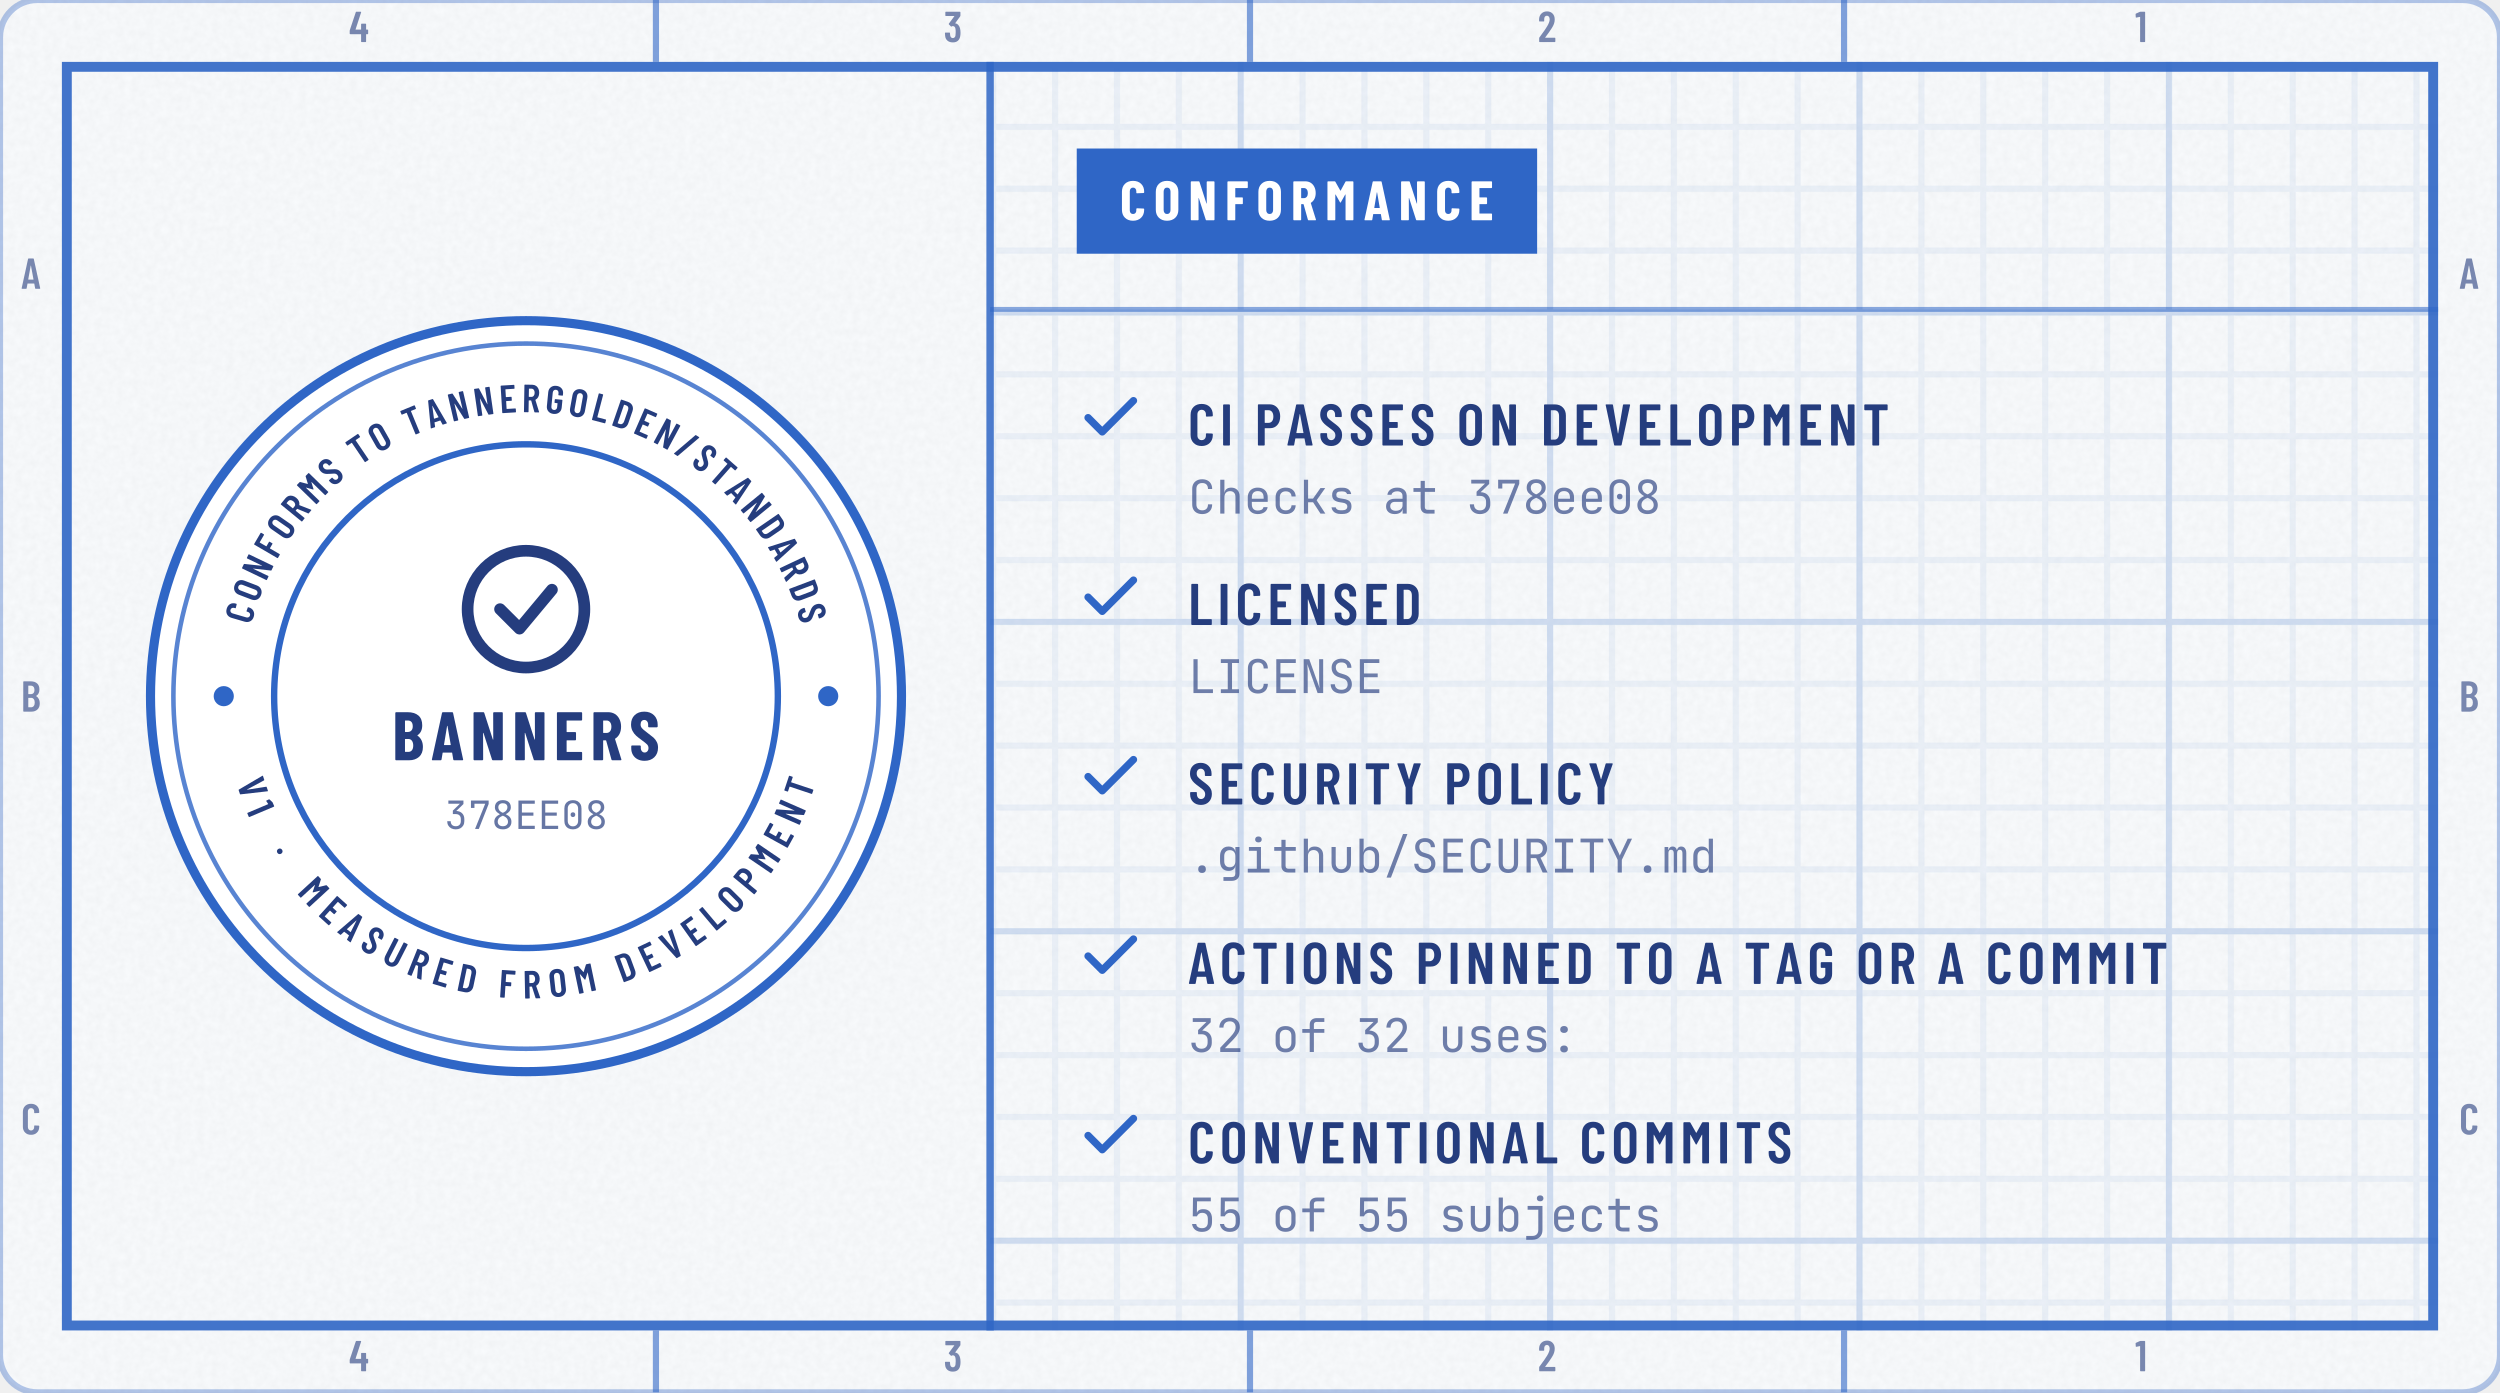
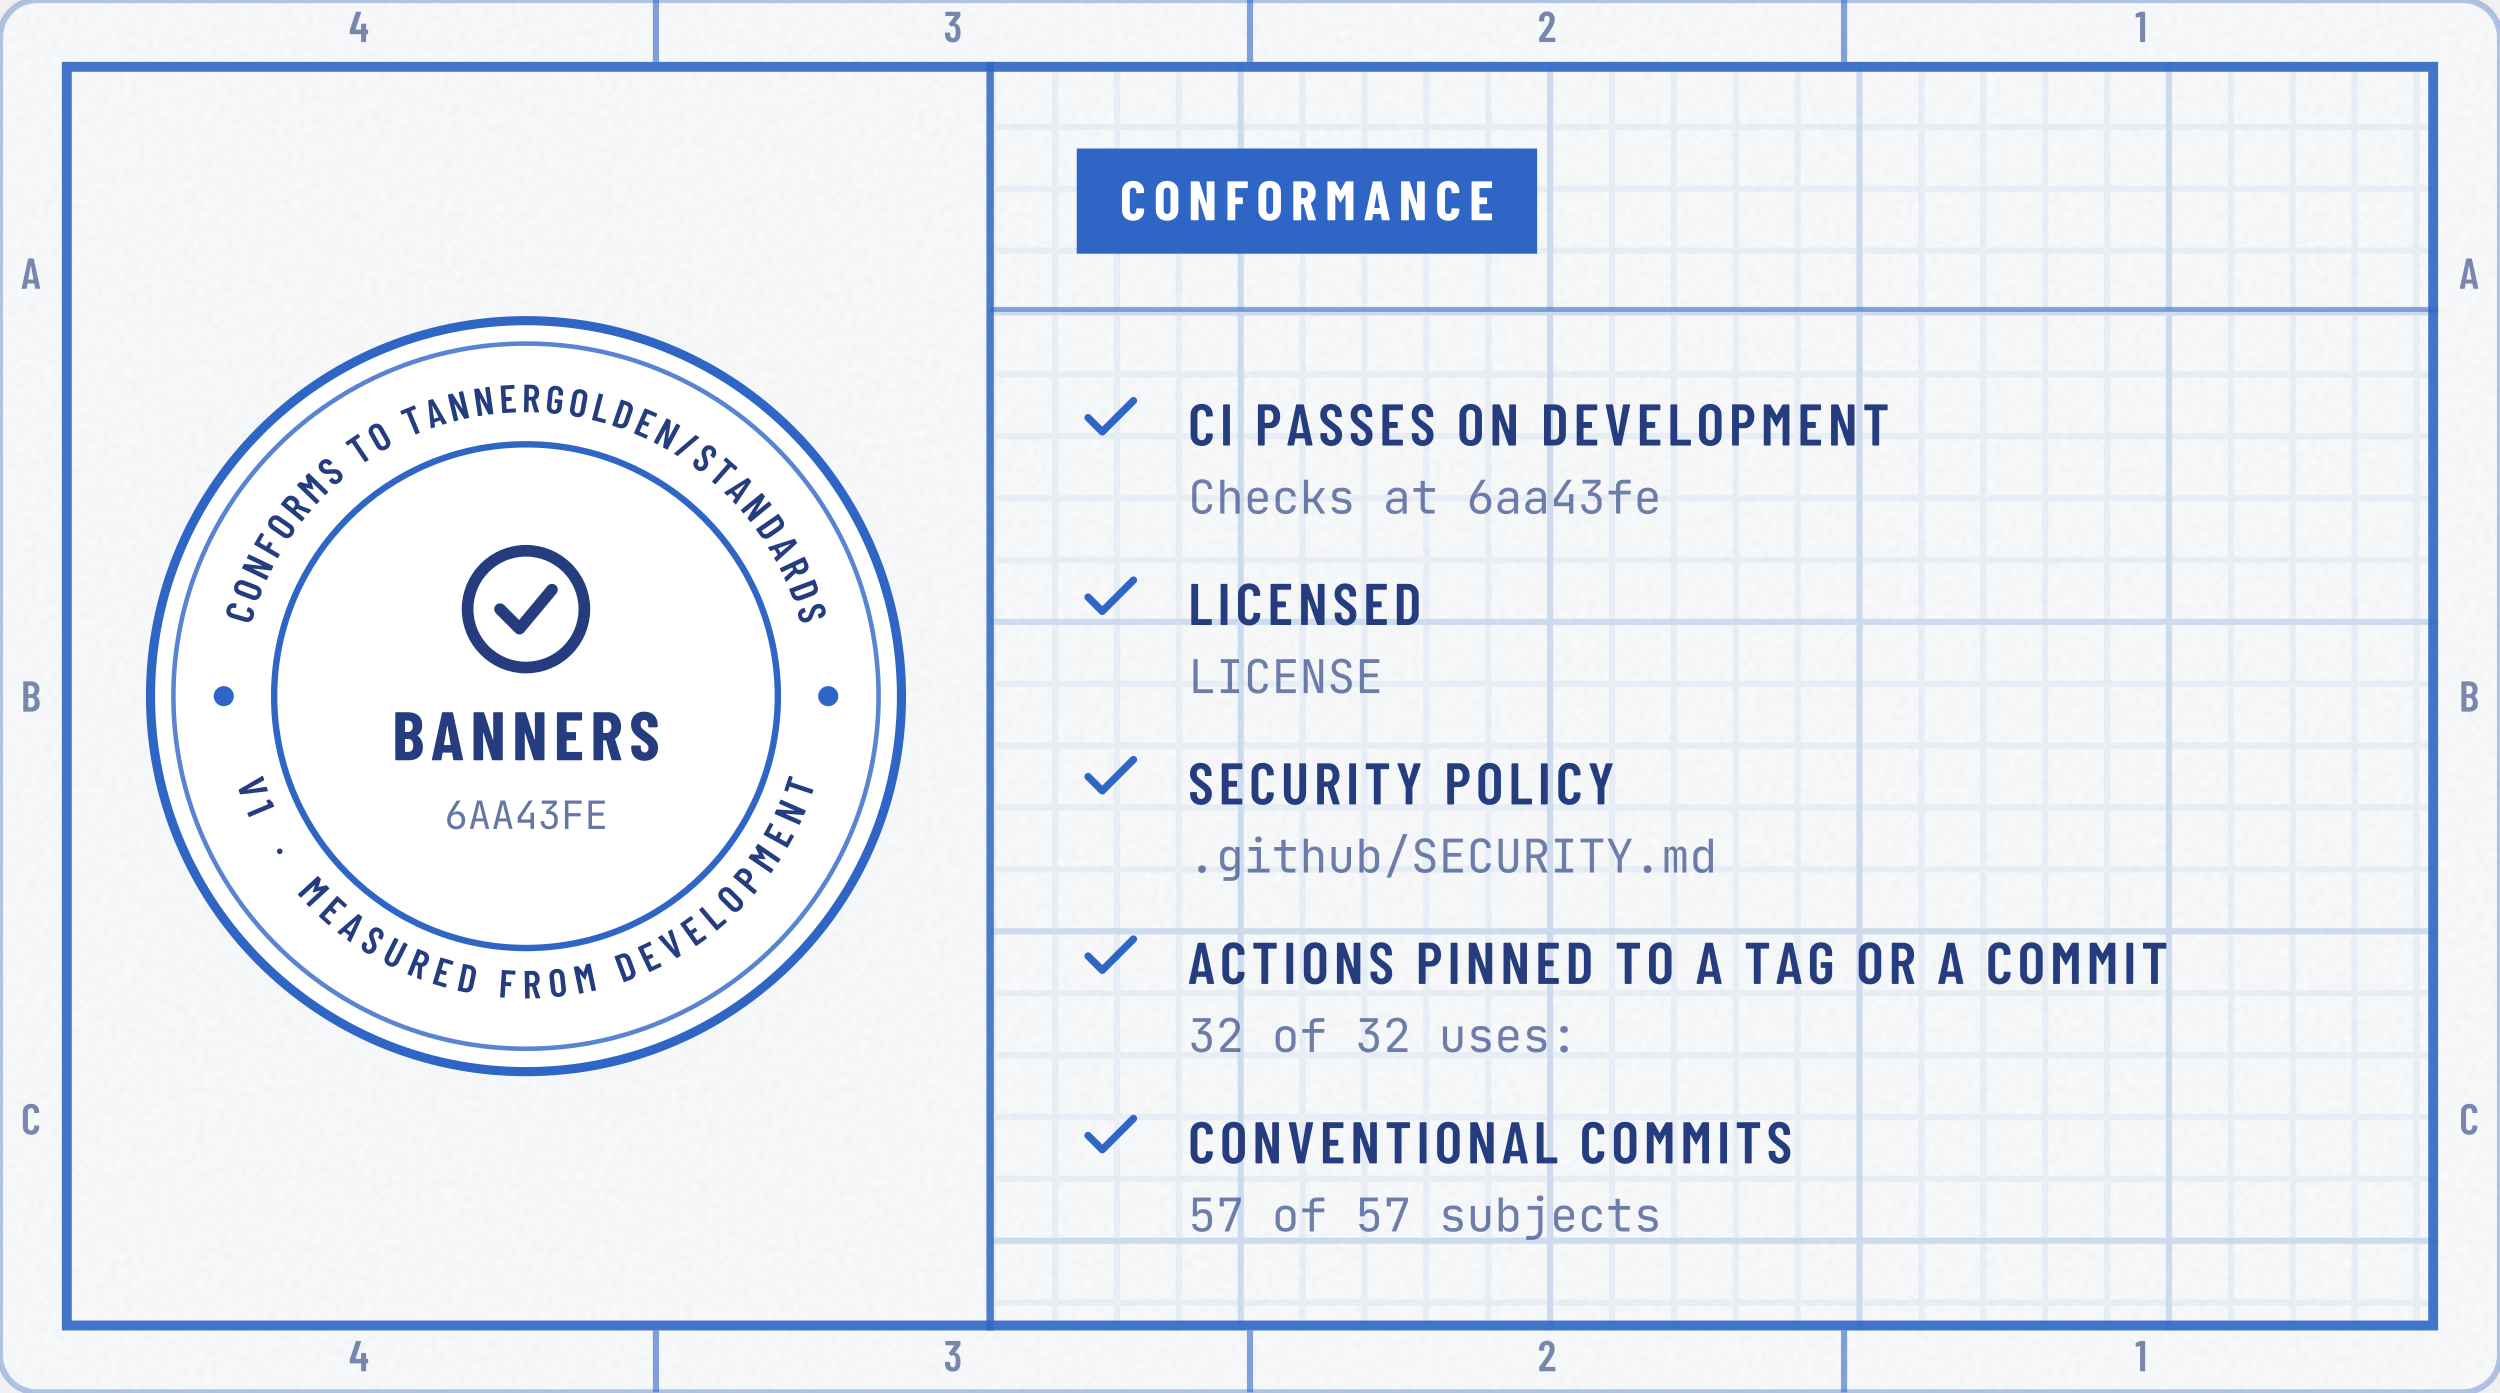
<svg xmlns="http://www.w3.org/2000/svg" width="404" height="225" viewBox="0 0 404 225" role="img" aria-labelledby="t d">
  <defs>
    <clipPath id="kc1">
      <rect x="0" y="0" width="404" height="225" rx="6" />
    </clipPath>
    <filter id="kn2" x="0" y="0" width="100%" height="100%">
      <feTurbulence type="fractalNoise" baseFrequency=".85" numOctaves="2" stitchTiles="stitch" />
      <feColorMatrix values="0 0 0 0 0 0 0 0 0 0 0 0 0 0 0 0 0 0 0.035 0" />
    </filter>
    <pattern id="kp3" width="10" height="10" patternUnits="userSpaceOnUse">
      <path d="M10 .5H.5V10" fill="none" stroke="#2F66C6" stroke-opacity="0.07" />
    </pattern>
    <pattern id="kp4" width="50" height="50" patternUnits="userSpaceOnUse">
      <path d="M50 .5H.5V50" fill="none" stroke="#2F66C6" stroke-opacity="0.14" />
    </pattern>
    <clipPath id="kc5">
      <path clip-rule="evenodd" d="M10 10h384v205h-384zM10 10h150v205h-150z" />
    </clipPath>
    <path id="m47" d="M21 14 226 690Q229 700 239 700H331Q337 700 340 696Q343 692 341 686L136 10Q133 0 123 0H31Q25 0 22 4Q19 8 21 14Z" />
    <path id="m49" d="M122 700H218Q223 700 226 696Q230 693 230 688V12Q230 7 226 4Q223 0 218 0H126Q121 0 118 4Q114 7 114 12V576Q114 578 112 580Q111 582 109 581L27 565H24Q13 565 13 576L10 643Q10 653 18 657L107 697Q114 700 122 700Z" />
    <path id="m50" d="M173 100H392Q397 100 400 96Q404 93 404 88V12Q404 7 400 4Q397 0 392 0H43Q38 0 34 4Q31 7 31 12V92Q31 101 36 107L75 160Q114 212 152 266Q189 320 215 363Q273 459 273 522Q273 562 256 585Q238 608 209 608Q180 608 163 586Q146 563 147 526V487Q147 482 144 478Q140 475 135 475H41Q36 475 32 478Q29 482 29 487V530Q33 610 84 659Q134 708 214 708Q293 708 342 656Q390 605 390 521Q390 471 373 422Q356 373 319 317Q294 277 260 229Q225 181 214 166Q184 126 170 106Q168 104 169 102Q170 100 173 100Z" />
    <path id="m51" d="M387 218Q387 169 380 134Q368 66 326 29Q283 -8 210 -8Q134 -8 86 32Q38 73 32 143Q30 165 28 207Q28 219 40 219H132Q144 219 144 207Q146 173 148 156Q153 125 169 108Q185 92 210 92Q234 92 250 108Q266 123 271 152Q276 182 276 230Q276 281 269 315Q263 341 248 355Q233 369 210 369Q195 369 183 360Q177 356 174 356Q172 356 166 360L119 408Q115 412 115 417Q115 421 118 425L243 595Q245 597 244 599Q242 601 239 601H49Q44 601 40 604Q37 608 37 613V688Q37 693 40 696Q44 700 49 700H373Q378 700 382 696Q385 693 385 688V609Q385 602 380 594L266 438Q262 432 268 431Q309 426 338 392Q368 358 378 307Q387 267 387 218Z" />
    <path id="m52" d="M443 275V194Q443 189 440 186Q436 182 431 182H401Q396 182 396 177V12Q396 7 392 4Q389 0 384 0H292Q287 0 284 4Q280 7 280 12V177Q280 182 275 182H29Q24 182 20 186Q17 189 17 194V259Q17 268 19 274L158 690Q161 700 171 700H271Q277 700 280 696Q283 693 281 686L153 293Q152 287 157 287H275Q280 287 280 292V412Q280 417 284 420Q287 424 292 424H384Q389 424 392 420Q396 417 396 412V292Q396 287 401 287H431Q436 287 440 284Q443 280 443 275Z" />
    <path id="m65" d="M325 11 306 116Q306 121 300 121H154Q148 121 148 116L129 11Q128 0 116 0H25Q11 0 14 13L162 689Q164 700 175 700H281Q292 700 294 689L442 13V9Q442 0 431 0H338Q326 0 325 11ZM171 212H282Q288 212 287 217L229 533Q228 536 226 536Q224 536 223 533L166 217Q165 212 171 212Z" />
    <path id="m66" d="M242 0H66Q61 0 58 4Q54 7 54 12V688Q54 693 58 696Q61 700 66 700H224Q319 700 373 652Q427 604 427 512Q427 409 354 365Q349 362 352 359Q391 334 413 292Q435 250 435 192Q435 100 382 50Q328 0 242 0ZM170 595V409Q170 404 175 404H226Q267 404 290 429Q313 454 313 500Q313 548 290 574Q267 600 226 600H175Q170 600 170 595ZM319 208Q319 260 296 290Q273 319 233 319H175Q170 319 170 314V106Q170 101 175 101H233Q273 101 296 129Q319 157 319 208Z" />
    <path id="m67" d="M42 180V521Q42 607 94 658Q145 708 230 708Q316 708 368 658Q420 607 420 521V509Q420 504 416 500Q413 496 408 496L315 492Q303 492 303 504V529Q303 564 283 586Q263 608 230 608Q198 608 178 586Q158 564 158 529V171Q158 136 178 114Q198 92 230 92Q263 92 283 114Q303 136 303 171V196Q303 201 306 204Q310 208 315 208L408 204Q413 204 416 200Q420 197 420 192V180Q420 95 368 44Q316 -8 230 -8Q145 -8 94 44Q42 95 42 180Z" />
    <path id="m68" d="M54 12V688Q54 693 58 696Q61 700 66 700H237Q323 700 374 648Q426 596 426 509V191Q426 104 374 52Q323 0 237 0H66Q61 0 58 4Q54 7 54 12ZM175 100 235 101Q268 101 288 128Q309 154 310 198V502Q310 547 290 574Q269 600 234 600H175Q170 600 170 595V105Q170 100 175 100Z" />
    <path id="m69" d="M391 600H175Q170 600 170 595V406Q170 401 175 401H303Q308 401 312 398Q315 394 315 389V312Q315 307 312 304Q308 300 303 300H175Q170 300 170 295V105Q170 100 175 100H391Q396 100 400 96Q403 93 403 88V12Q403 7 400 4Q396 0 391 0H66Q61 0 58 4Q54 7 54 12V688Q54 693 58 696Q61 700 66 700H391Q396 700 400 696Q403 693 403 688V612Q403 607 400 604Q396 600 391 600Z" />
    <path id="m70" d="M390 600H175Q170 600 170 595V406Q170 401 175 401H302Q307 401 310 398Q314 394 314 389V312Q314 307 310 304Q307 300 302 300H175Q170 300 170 295V12Q170 7 166 4Q163 0 158 0H66Q61 0 58 4Q54 7 54 12V688Q54 693 58 696Q61 700 66 700H390Q395 700 398 696Q402 693 402 688V612Q402 607 398 604Q395 600 390 600Z" />
    <path id="m71" d="M42 173V527Q42 609 94 658Q145 708 230 708Q315 708 368 658Q420 609 420 526V487Q420 482 416 478Q413 475 408 475H316Q311 475 308 478Q304 482 304 487V528Q304 564 284 586Q263 608 230 608Q197 608 177 586Q157 564 157 528V172Q157 136 177 114Q197 92 230 92Q263 92 284 114Q304 136 304 172V268Q304 273 299 273H238Q233 273 230 276Q226 280 226 285V358Q226 363 230 366Q233 370 238 370H408Q413 370 416 366Q420 363 420 358V173Q420 91 368 42Q315 -8 230 -8Q145 -8 94 42Q42 91 42 173Z" />
    <path id="m73" d="M54 12V688Q54 693 58 696Q61 700 66 700H158Q163 700 166 696Q170 693 170 688V12Q170 7 166 4Q163 0 158 0H66Q61 0 58 4Q54 7 54 12Z" />
    <path id="m76" d="M54 12V688Q54 693 58 696Q61 700 66 700H158Q163 700 166 696Q170 693 170 688V105Q170 100 175 100H391Q396 100 400 96Q403 93 403 88V12Q403 7 400 4Q396 0 391 0H66Q61 0 58 4Q54 7 54 12Z" />
    <path id="m77" d="M383 700H475Q480 700 484 696Q487 693 487 688V12Q487 7 484 4Q480 0 475 0H383Q378 0 374 4Q371 7 371 12V484Q371 488 369 488Q367 488 365 485L278 327Q273 319 269 319Q265 319 260 327L173 485Q171 488 169 488Q167 488 167 484V12Q167 7 164 4Q160 0 155 0H63Q58 0 54 4Q51 7 51 12V688Q51 693 54 696Q58 700 63 700H155Q165 700 170 692L267 521Q270 517 273 521L368 692Q373 700 383 700Z" />
    <path id="m78" d="M350 700H441Q446 700 450 696Q453 693 453 688V12Q453 7 450 4Q446 0 441 0H336Q326 0 323 10L174 434Q173 437 170 436Q168 436 168 433L169 12Q169 7 166 4Q162 0 157 0H66Q61 0 58 4Q54 7 54 12V688Q54 693 58 696Q61 700 66 700H169Q179 700 182 690L332 269Q333 266 336 266Q338 267 338 270V688Q338 693 342 696Q345 700 350 700Z" />
    <path id="m79" d="M42 182V518Q42 604 94 656Q147 708 233 708Q319 708 372 656Q425 604 425 518V182Q425 96 372 44Q319 -8 233 -8Q147 -8 94 44Q42 96 42 182ZM309 177V523Q309 561 288 584Q267 608 233 608Q199 608 178 584Q158 561 158 523V177Q158 139 178 116Q199 92 233 92Q267 92 288 116Q309 139 309 177Z" />
    <path id="m80" d="M432 495Q432 405 384 350Q337 295 259 295H174Q169 295 169 290V12Q169 7 166 4Q162 0 157 0H65Q60 0 56 4Q53 7 53 12V689Q53 694 56 698Q60 701 65 701H253Q306 701 346 675Q387 649 410 602Q432 555 432 495ZM316 492Q316 542 294 572Q271 601 234 601H174Q169 601 169 596V391Q169 386 174 386H234Q271 386 294 414Q316 443 316 492Z" />
    <path id="m82" d="M318 10 233 297Q231 301 228 301H175Q170 301 170 296V12Q170 7 166 4Q163 0 158 0H66Q61 0 58 4Q54 7 54 12V688Q54 693 58 696Q61 700 66 700H254Q307 700 348 674Q388 649 410 602Q433 556 433 496Q433 434 409 389Q385 344 342 321Q338 320 339 315L437 14Q438 12 438 9Q438 0 427 0H331Q321 0 318 10ZM170 595V396Q170 391 175 391H236Q272 391 294 419Q317 447 317 495Q317 543 294 572Q272 600 236 600H175Q170 600 170 595Z" />
    <path id="m83" d="M34 173V199Q34 204 38 208Q41 211 46 211H137Q142 211 146 208Q149 204 149 199V179Q149 140 168 116Q188 92 219 92Q250 92 270 114Q290 137 290 174Q290 200 279 219Q268 238 248 255Q228 272 184 304Q134 340 104 368Q73 396 52 436Q32 475 32 527Q32 610 82 659Q132 708 214 708Q297 708 348 656Q399 605 399 520V496Q399 491 396 488Q392 484 387 484H297Q292 484 288 488Q285 491 285 496V522Q285 561 266 584Q246 608 214 608Q184 608 165 586Q146 565 146 527Q146 491 166 466Q187 441 247 397Q308 352 339 324Q370 295 387 261Q404 227 404 180Q404 95 353 44Q302 -8 219 -8Q136 -8 85 42Q34 92 34 173Z" />
    <path id="m84" d="M425 688V612Q425 607 422 604Q418 600 413 600H286Q281 600 281 595V12Q281 7 278 4Q274 0 269 0H177Q172 0 168 4Q165 7 165 12V595Q165 600 160 600H40Q35 600 32 604Q28 607 28 612V688Q28 693 32 696Q35 700 40 700H413Q418 700 422 696Q425 693 425 688Z" />
    <path id="m85" d="M50 194V688Q50 693 54 696Q57 700 62 700H154Q159 700 162 696Q166 693 166 688V182Q166 142 186 117Q206 92 239 92Q272 92 292 117Q312 142 312 182V688Q312 693 316 696Q319 700 324 700H416Q421 700 424 696Q428 693 428 688V194Q428 103 376 48Q324 -8 239 -8Q153 -8 102 48Q50 103 50 194Z" />
    <path id="m86" d="M171 11 28 687 27 691Q27 700 38 700H139Q151 700 152 689L235 208Q236 205 238 205Q240 205 241 208L322 689Q323 700 335 700H433Q446 700 443 687L299 11Q297 0 286 0H184Q173 0 171 11Z" />
    <path id="m89" d="M170 13V286L169 292L30 686Q29 688 29 691Q29 700 40 700H136Q147 700 150 690L225 433Q226 430 228 430Q230 430 231 433L306 690Q309 700 320 700H416Q422 700 425 696Q428 693 426 686L287 292L286 286V13Q286 8 282 4Q279 1 274 1H182Q177 1 174 4Q170 8 170 13Z" />
    <path id="m183" d="M37 286Q37 317 57 337Q77 357 108 357Q139 357 158 337Q178 317 178 286Q178 255 158 235Q138 215 108 215Q77 215 57 235Q37 255 37 286Z" />
    <path id="j46" d="M300 -10Q262 -10 240 12Q217 34 217 71Q217 110 240 133Q262 156 300 156Q338 156 360 133Q383 110 383 71Q383 34 360 12Q338 -10 300 -10Z" />
    <path id="j47" d="M75 -110 430 830H525L170 -110Z" />
-     <path id="j48" d="M300 -10Q233 -10 184 16Q134 43 107 92Q80 140 80 205V525Q80 591 107 639Q134 687 184 714Q233 740 300 740Q368 740 417 714Q466 687 493 639Q520 591 520 525V205Q520 140 493 92Q466 43 416 16Q367 -10 300 -10ZM300 67Q360 67 396 106Q433 144 433 205V525Q433 586 396 624Q360 663 300 663Q240 663 204 624Q167 586 167 525V205Q167 144 204 106Q240 67 300 67ZM300 306Q273 306 256 323Q240 340 240 368Q240 395 256 412Q273 428 300 428Q327 428 344 412Q360 395 360 368Q360 340 344 323Q327 306 300 306Z" />
    <path id="j50" d="M92 0V92L315 329Q372 390 398 438Q424 485 424 529Q424 590 390 625Q357 660 299 660Q235 660 198 624Q162 588 162 525H72Q74 591 102 640Q131 688 182 714Q232 740 299 740Q365 740 414 714Q462 689 488 642Q514 595 514 530Q514 468 481 407Q448 346 373 268L193 82H526V0Z" />
    <path id="j51" d="M289 -10Q223 -10 174 16Q124 43 97 90Q70 137 70 200H160Q160 139 194 104Q229 70 290 70Q352 70 386 106Q420 142 420 200V252Q420 314 386 348Q352 382 290 382H215V472L396 648H100V730H487V640L303 462Q395 459 451 405Q510 348 510 252V200Q510 137 482 90Q455 43 405 16Q355 -10 289 -10Z" />
+     <path id="j52" d="M410 0V160H80V301L369 730H467L170 282V242H410V420H500V0Z" />
    <path id="j53" d="M298 -10Q209 -10 152 36Q95 82 85 160H175Q180 117 212 94Q244 70 299 70Q362 70 394 104Q425 138 425 200V271Q425 333 394 367Q362 401 300 401Q261 401 232 380Q203 360 190 326H100L105 730H489V648H192L189 405H192Q200 434 227 453Q264 480 327 480Q416 481 466 426Q515 370 515 271V200Q515 103 458 46Q401 -10 298 -10Z" />
+     <path id="j54" d="M301 -10Q231 -10 178 20Q126 49 97 102Q68 155 68 225Q68 280 84 333Q99 386 130 435L313 730H413L206 398L210 395Q229 423 262 438Q295 453 336 453Q396 453 440 425Q484 397 508 346Q532 295 532 225Q532 155 503 102Q474 49 422 20Q371 -10 301 -10ZM300 70Q364 70 403 112Q442 155 442 225Q442 295 403 338Q364 380 300 380Q236 380 197 338Q158 295 158 225Q158 155 197 112Q236 70 300 70Z" />
    <path id="j55" d="M185 0 446 648H170V540H80V730H535V642L282 0Z" />
-     <path id="j56" d="M300 -10Q233 -10 184 14Q134 37 107 81Q80 125 80 184Q80 249 116 296Q150 342 225 378Q162 413 131 451Q95 496 95 559Q95 615 120 656Q145 697 191 719Q237 741 300 741Q363 741 409 719Q455 697 480 656Q505 615 505 559Q505 496 469 452Q439 414 375 379Q450 343 484 298Q520 250 520 184Q520 95 460 42Q401 -10 300 -10ZM300 70Q361 70 396 102Q432 133 432 186Q432 229 409 264Q386 299 343 320L300 341L254 319Q213 299 190 264Q168 230 168 188Q168 134 204 102Q239 70 300 70ZM299 415 325 427Q369 448 393 482Q417 516 417 557Q417 605 386 633Q354 661 300 661Q246 661 214 632Q183 604 183 556Q183 516 206 482Q230 448 271 428Z" />
    <path id="j58" d="M300 410Q263 410 240 430Q217 451 217 485Q217 519 240 540Q263 560 300 560Q338 560 360 540Q383 519 383 485Q383 451 360 430Q338 410 300 410ZM300 -10Q263 -10 240 10Q217 31 217 65Q217 99 240 120Q263 140 300 140Q338 140 360 120Q383 99 383 65Q383 31 360 10Q338 -10 300 -10Z" />
+     <path id="j65" d="M50 0 240 730H361L550 0H459L411 194H190L142 0ZM208 270H392L336 495Q320 559 311 602Q302 645 300 658Q298 645 289 602Q280 559 264 496Z" />
    <path id="j67" d="M304 -10Q238 -10 190 15Q141 40 114 88Q88 135 88 200V530Q88 596 114 643Q141 690 190 715Q238 740 304 740Q370 740 418 714Q466 689 492 642Q518 595 518 530H428Q428 592 396 626Q363 659 304 659Q245 659 212 626Q178 593 178 531V200Q178 138 212 104Q245 71 304 71Q363 71 396 104Q428 138 428 200H518Q518 136 492 88Q466 41 418 16Q370 -10 304 -10Z" />
    <path id="j69" d="M100 0V730H520V648H189V422H485V341H189V82H520V0Z" />
+     <path id="j70" d="M95 0V731H525V649H183V406H499V324H185V0Z" />
    <path id="j73" d="M105 0V82H254V648H105V730H495V648H346V82H495V0Z" />
    <path id="j76" d="M115 0V730H205V82H535V0Z" />
    <path id="j78" d="M90 0V730H210L433 105Q431 130 428 166Q426 203 424 244Q423 284 423 320V730H510V0H390L168 625Q170 601 172 564Q174 528 176 488Q177 447 177 410V0Z" />
    <path id="j82" d="M92 0V730H318Q383 730 432 704Q481 677 508 630Q535 583 535 520Q535 446 496 393Q458 340 392 320L545 0H439L299 310H182V0ZM182 391H318Q374 391 408 426Q442 462 442 520Q442 579 408 614Q374 649 318 649H182Z" />
    <path id="j83" d="M304 -10Q232 -10 180 14Q129 38 101 83Q73 128 72 190H162Q162 135 200 103Q237 71 304 71Q367 71 402 102Q438 133 438 188Q438 232 414 265Q391 298 347 311L248 342Q173 365 132 419Q92 473 92 546Q92 605 118 648Q145 692 193 716Q241 741 306 741Q402 741 460 688Q518 634 519 545H429Q429 599 396 630Q364 660 305 660Q247 660 214 632Q182 604 182 554Q182 509 206 476Q230 443 275 429L375 397Q448 374 488 319Q528 264 528 190Q528 130 500 85Q472 40 422 15Q371 -10 304 -10Z" />
    <path id="j84" d="M255 0V649H55V731H545V649H345V0Z" />
    <path id="j85" d="M300 -10Q198 -10 144 46Q90 103 90 200V730H180V200Q180 140 210 105Q239 70 300 70Q360 70 390 105Q420 140 420 200V730H510V200Q510 102 456 46Q403 -10 300 -10Z" />
    <path id="j89" d="M255 0V273L35 730H128L273 430Q285 405 292 388Q299 370 301 362Q303 370 310 388Q318 405 330 430L472 730H565L345 273V0Z" />
    <path id="j97" d="M252 -10Q165 -10 115 34Q65 79 65 155Q65 232 115 276Q165 320 250 320H420V375Q420 426 390 454Q359 481 303 481Q254 481 221 460Q188 440 183 405H93Q102 476 160 518Q218 560 305 560Q400 560 455 511Q510 462 510 378V0H422V105H421Q416 56 376 25Q329 -10 252 -10ZM274 61Q338 61 379 93Q420 125 420 175V253H252Q207 253 181 228Q155 203 155 160Q155 114 186 88Q218 61 274 61Z" />
    <path id="j98" d="M332 -10Q264 -10 223 27Q189 57 183 105H182V0H92V730H182V570L180 445H183Q189 492 224 523Q265 560 332 560Q415 560 465 505Q515 450 515 355V194Q515 100 465 45Q415 -10 332 -10ZM302 68Q359 68 392 102Q425 136 425 200V350Q425 414 392 448Q359 482 302 482Q247 482 214 447Q182 412 182 350V200Q182 138 214 103Q247 68 302 68Z" />
    <path id="j99" d="M304 -10Q238 -10 188 15Q139 40 112 88Q85 135 85 200V350Q85 416 112 463Q139 510 188 535Q238 560 304 560Q399 560 457 509Q515 458 518 370H428Q425 423 392 452Q360 480 304 480Q245 480 210 446Q175 413 175 351V200Q175 138 210 104Q245 70 304 70Q360 70 392 99Q425 128 428 180H518Q515 92 457 41Q399 -10 304 -10Z" />
    <path id="j100" d="M268 -10Q186 -10 136 45Q85 100 85 194V355Q85 450 135 505Q185 560 268 560Q336 560 377 523Q411 492 417 445H420L418 570V730H508V0H418V105H417Q411 57 377 27Q336 -10 268 -10ZM298 68Q354 68 386 103Q418 138 418 200V350Q418 412 386 447Q354 482 298 482Q241 482 208 448Q175 414 175 350V200Q175 136 208 102Q241 68 298 68Z" />
    <path id="j101" d="M300 -10Q235 -10 186 16Q138 42 112 90Q85 137 85 200V350Q85 414 112 461Q138 508 186 534Q235 560 300 560Q365 560 414 534Q462 508 488 461Q515 414 515 350V253H173V200Q173 135 206 100Q239 66 300 66Q352 66 384 84Q416 103 423 140H513Q504 71 446 30Q387 -10 300 -10ZM427 321V350Q427 415 394 450Q362 485 300 485Q239 485 206 450Q173 415 173 350V321Z" />
    <path id="j102" d="M220 0V413H60V495H220V590Q220 655 261 692Q302 730 374 730H535V648H374Q343 648 326 634Q310 619 310 590V495H535V413H310V0Z" />
    <path id="j103" d="M161 -180V-98H336Q378 -98 398 -79Q417 -60 417 -20V50L419 150H417Q413 101 378 70Q338 35 271 35Q186 35 137 90Q88 146 88 240V356Q88 450 137 505Q186 560 271 560Q338 560 378 525Q413 494 417 445H418V550H507V-20Q507 -94 462 -137Q416 -180 335 -180ZM298 113Q354 113 386 148Q418 183 418 245V350Q418 412 386 447Q354 482 298 482Q241 482 210 448Q178 414 178 350V245Q178 181 210 147Q241 113 298 113Z" />
    <path id="j104" d="M92 0V730H182V445H183Q189 495 221 525Q260 560 329 560Q412 560 461 509Q510 458 510 370V0H420V360Q420 419 388 452Q357 484 303 484Q247 484 214 449Q182 414 182 350V0Z" />
    <path id="j105" d="M85 0V82H280V468H110V550H370V82H555V0ZM315 649Q282 649 263 666Q244 683 244 712Q244 742 263 760Q282 777 315 777Q348 777 367 760Q386 742 386 712Q386 683 367 666Q348 649 315 649Z" />
    <path id="j106" d="M85 -180V-97H214Q276 -97 310 -64Q345 -30 345 31V468H115V550H435V31Q435 -66 375 -123Q315 -180 214 -180ZM385 649Q352 649 333 666Q314 683 314 712Q314 742 333 760Q352 777 385 777Q418 777 437 760Q456 742 456 712Q456 683 437 666Q418 649 385 649Z" />
    <path id="j107" d="M95 0V730H185V323H291L451 550H554L369 288L557 0H452L292 245H185V0Z" />
    <path id="j109" d="M66 0V550H145V484H151Q156 513 174 533Q198 560 240 560Q286 560 311 526Q324 509 330 484H334Q339 513 358 533Q383 560 425 560Q477 560 506 521Q534 482 534 418V0H451V419Q451 453 436 472Q422 491 394 491Q367 491 352 472Q336 454 336 420V0H264V419Q264 454 248 472Q233 491 205 491Q177 491 163 472Q149 454 149 420V0Z" />
    <path id="j111" d="M300 -8Q234 -8 186 17Q138 42 112 90Q85 137 85 202V348Q85 414 112 461Q138 508 186 533Q234 558 300 558Q366 558 414 533Q462 508 488 461Q515 414 515 349V202Q515 137 488 90Q462 42 414 17Q366 -8 300 -8ZM300 72Q359 72 392 105Q425 138 425 202V348Q425 412 392 445Q359 478 300 478Q242 478 208 445Q175 412 175 348V202Q175 138 208 105Q242 72 300 72Z" />
    <path id="j115" d="M283 -8Q227 -8 186 10Q144 27 120 59Q95 91 90 135H180Q186 106 212 89Q239 72 283 72H325Q378 72 404 94Q430 115 430 151Q430 186 406 206Q383 227 337 234L263 246Q182 260 142 296Q103 333 103 403Q103 477 150 518Q197 558 291 558H329Q408 558 456 521Q504 484 514 421H424Q418 447 394 462Q370 478 329 478H291Q240 478 216 459Q193 440 193 402Q193 368 213 352Q233 336 276 329L350 317Q439 303 480 265Q520 227 520 155Q520 79 472 36Q423 -8 325 -8Z" />
    <path id="j116" d="M360 0Q289 0 250 38Q210 76 210 145V468H55V550H210V705H300V550H520V468H300V145Q300 82 360 82H510V0Z" />
    <path id="j117" d="M299 -10Q204 -10 147 46Q90 103 90 200V550H180V200Q180 138 212 104Q244 69 299 69Q355 69 388 104Q420 138 420 200V550H510V200Q510 103 452 46Q394 -10 299 -10Z" />
    <path id="n65" d="M325 11 309 107Q309 112 303 112H176Q170 112 170 107L154 11Q153 0 141 0H24Q11 0 14 13L161 689Q163 700 174 700H309Q320 700 322 689L468 13L469 9Q469 0 458 0H338Q326 0 325 11ZM194 221H284Q289 221 288 226L241 499Q240 502 238 502Q236 502 235 499L190 226Q190 221 194 221Z" />
    <path id="n66" d="M245 0H56Q51 0 48 4Q44 7 44 12V688Q44 693 48 696Q51 700 56 700H223Q323 700 380 652Q436 604 436 509Q436 410 368 365Q364 362 367 359Q446 303 446 193Q446 100 390 50Q334 0 245 0ZM185 574V417Q185 412 190 412H226Q260 412 279 434Q298 455 298 494Q298 535 280 557Q261 579 226 579H190Q185 579 185 574ZM305 214Q305 258 286 284Q267 310 235 310H190Q185 310 185 305V127Q185 122 190 122H234Q267 122 286 146Q305 170 305 214Z" />
    <path id="n67" d="M34 189V513Q34 602 88 655Q143 708 233 708Q324 708 378 655Q433 602 433 513V502Q433 497 430 494Q426 490 421 490L304 485Q292 485 292 496V522Q292 551 276 569Q260 587 233 587Q207 587 191 569Q175 551 175 522V177Q175 148 191 130Q207 113 233 113Q260 113 276 130Q292 148 292 177V204Q292 209 296 212Q299 216 304 216L421 211Q426 211 430 208Q433 204 433 199V189Q433 99 378 46Q323 -8 233 -8Q143 -8 88 46Q34 99 34 189Z" />
    <path id="n69" d="M399 579H190Q185 579 185 574V416Q185 411 190 411H310Q315 411 318 408Q322 404 322 399V302Q322 297 318 294Q315 290 310 290H190Q185 290 185 285V126Q185 121 190 121H399Q404 121 408 118Q411 114 411 109V12Q411 7 408 4Q404 0 399 0H56Q51 0 48 4Q44 7 44 12V688Q44 693 48 696Q51 700 56 700H399Q404 700 408 696Q411 693 411 688V591Q411 586 408 582Q404 579 399 579Z" />
    <path id="n70" d="M398 579H190Q185 579 185 574V416Q185 411 190 411H309Q314 411 318 408Q321 404 321 399V302Q321 297 318 294Q314 290 309 290H190Q185 290 185 285V12Q185 7 182 4Q178 0 173 0H56Q51 0 48 4Q44 7 44 12V688Q44 693 48 696Q51 700 56 700H398Q403 700 406 696Q410 693 410 688V591Q410 586 406 582Q403 579 398 579Z" />
    <path id="n77" d="M379 700H495Q500 700 504 696Q507 693 507 688V12Q507 7 504 4Q500 0 495 0H378Q373 0 370 4Q366 7 366 12V461Q366 465 364 465Q362 465 360 462L282 324Q277 316 274 316Q271 316 266 324L188 462Q186 465 184 465Q182 465 182 461V12Q182 7 178 4Q175 0 170 0H53Q48 0 44 4Q41 7 41 12V688Q41 693 44 696Q48 700 53 700H168Q178 700 183 692L272 533Q275 529 278 533L364 692Q368 700 379 700Z" />
    <path id="n78" d="M342 700H458Q463 700 466 696Q470 693 470 688V12Q470 7 466 4Q463 0 458 0H326Q316 0 313 10L189 397Q188 400 186 400Q183 399 183 396L184 12Q184 7 180 4Q177 0 172 0H56Q51 0 48 4Q44 7 44 12V688Q44 693 48 696Q51 700 56 700H187Q197 700 200 690L325 303Q326 300 328 300Q331 301 331 304L330 688Q330 693 334 696Q337 700 342 700Z" />
    <path id="n79" d="M34 190V510Q34 600 89 654Q144 708 236 708Q328 708 384 654Q439 600 439 510V190Q439 100 384 46Q328 -8 236 -8Q144 -8 89 46Q34 100 34 190ZM298 184V516Q298 548 281 568Q264 587 236 587Q208 587 192 568Q175 548 175 516V184Q175 152 192 132Q208 113 236 113Q264 113 281 132Q298 152 298 184Z" />
    <path id="n82" d="M306 10 229 286Q227 290 224 290H190Q185 290 185 285V12Q185 7 182 4Q178 0 173 0H56Q51 0 48 4Q44 7 44 12V688Q44 693 48 696Q51 700 56 700H258Q313 700 356 674Q399 647 422 599Q446 551 446 489Q446 430 424 385Q401 340 361 315Q359 314 358 312Q357 311 358 309L450 14L451 10Q451 0 440 0H320Q309 0 306 10ZM185 574V403Q185 398 190 398H235Q266 398 286 422Q305 447 305 488Q305 530 286 554Q266 579 235 579H190Q185 579 185 574Z" />
    <path id="n83" d="M30 175V204Q30 209 34 212Q37 216 42 216H157Q162 216 166 212Q169 209 169 204V182Q169 151 185 132Q201 113 225 113Q249 113 265 131Q281 149 281 178Q281 208 261 230Q241 251 183 293Q133 329 102 357Q71 385 49 426Q27 467 27 521Q27 606 80 657Q133 708 220 708Q308 708 362 655Q415 602 415 516V492Q415 487 412 484Q408 480 403 480H288Q283 480 280 484Q276 487 276 492V519Q276 550 260 568Q245 587 220 587Q196 587 181 570Q166 552 166 521Q166 491 185 468Q204 445 260 404Q322 358 354 330Q385 301 402 266Q420 232 420 184Q420 96 366 44Q312 -8 224 -8Q166 -8 122 15Q78 38 54 80Q30 121 30 175Z" />
  </defs>
  <rect y="0" width="404" height="225" rx="6" fill="#FFFFFF" stroke="#2F66C6" stroke-opacity=".35" />
  <rect y="0" width="404" height="225" rx="6" fill="#2F66C6" fill-opacity=".03" />
  <rect y="0" width="404" height="225" clip-path="url(#kc1)" filter="url(#kn2)" />
  <g clip-path="url(#kc5)">
    <rect y="0" width="404" height="225" fill="url(#kp3)" />
    <rect y="0" width="404" height="225" fill="url(#kp4)" />
  </g>
  <rect x="10.8" y="10.8" width="382.4" height="203.4" fill="none" stroke="#2F66C6" stroke-opacity="0.9" stroke-width="1.6" />
  <path d="M106 0V10M106 215V225M202 0V10M202 215V225M298 0V10M298 215V225" stroke="#2F66C6" stroke-opacity="0.6" />
  <g transform="scale(0.007 -0.007)" fill="#253D7E" fill-opacity="0.6">
    <use href="#m52" x="8056" y="-971" />
    <use href="#m52" x="8056" y="-31657" />
    <use href="#m51" x="21787" y="-971" />
    <use href="#m51" x="21787" y="-31657" />
    <use href="#m50" x="35502" y="-971" />
    <use href="#m50" x="35502" y="-31657" />
    <use href="#m49" x="49292" y="-971" />
    <use href="#m49" x="49292" y="-31657" />
    <use href="#m65" x="486" y="-6667" />
    <use href="#m65" x="56772" y="-6667" />
    <use href="#m66" x="483" y="-16429" />
    <use href="#m66" x="56769" y="-16429" />
    <use href="#m67" x="486" y="-26190" />
    <use href="#m67" x="56772" y="-26190" />
  </g>
  <path d="M160 10V215" stroke="#2F66C6" stroke-opacity="0.85" stroke-width="1.2" />
  <g transform="translate(85 112.5) scale(0.74) translate(-85 -112.5)">
    <circle cx="85" cy="112.5" r="82" fill="#FFFFFF" stroke="#2F66C6" stroke-width="2" />
    <circle cx="85" cy="112.5" r="77" fill="none" stroke="#2F66C6" stroke-opacity="0.8" />
    <circle cx="85" cy="112.5" r="55" fill="none" stroke="#2F66C6" stroke-width="1.4" />
    <g fill="#253D7E">
      <use href="#m67" transform="translate(85 112.5) rotate(-73.72) translate(-1.97 -62) scale(0.0086 -0.0086)" />
      <use href="#m79" transform="translate(85 112.5) rotate(-69.12) translate(-2.01 -62) scale(0.0086 -0.0086)" />
      <use href="#m78" transform="translate(85 112.5) rotate(-64.33) translate(-2.18 -62) scale(0.0086 -0.0086)" />
      <use href="#m70" transform="translate(85 112.5) rotate(-59.74) translate(-1.78 -62) scale(0.0086 -0.0086)" />
      <use href="#m79" transform="translate(85 112.5) rotate(-55.31) translate(-2.01 -62) scale(0.0086 -0.0086)" />
      <use href="#m82" transform="translate(85 112.5) rotate(-50.7) translate(-1.98 -62) scale(0.0086 -0.0086)" />
      <use href="#m77" transform="translate(85 112.5) rotate(-45.8) translate(-2.31 -62) scale(0.0086 -0.0086)" />
      <use href="#m83" transform="translate(85 112.5) rotate(-41.02) translate(-1.87 -62) scale(0.0086 -0.0086)" />
      <use href="#m84" transform="translate(85 112.5) rotate(-34.06) translate(-1.94 -62) scale(0.0086 -0.0086)" />
      <use href="#m79" transform="translate(85 112.5) rotate(-29.48) translate(-2.01 -62) scale(0.0086 -0.0086)" />
      <use href="#m84" transform="translate(85 112.5) rotate(-22.39) translate(-1.94 -62) scale(0.0086 -0.0086)" />
      <use href="#m65" transform="translate(85 112.5) rotate(-17.86) translate(-1.96 -62) scale(0.0086 -0.0086)" />
      <use href="#m78" transform="translate(85 112.5) rotate(-13.11) translate(-2.18 -62) scale(0.0086 -0.0086)" />
      <use href="#m78" transform="translate(85 112.5) rotate(-8.16) translate(-2.18 -62) scale(0.0086 -0.0086)" />
      <use href="#m69" transform="translate(85 112.5) rotate(-3.49) translate(-1.87 -62) scale(0.0086 -0.0086)" />
      <use href="#m82" transform="translate(85 112.5) rotate(0.99) translate(-1.98 -62) scale(0.0086 -0.0086)" />
      <use href="#m71" transform="translate(85 112.5) rotate(5.59) translate(-1.99 -62) scale(0.0086 -0.0086)" />
      <use href="#m79" transform="translate(85 112.5) rotate(10.2) translate(-2.01 -62) scale(0.0086 -0.0086)" />
      <use href="#m76" transform="translate(85 112.5) rotate(14.63) translate(-1.78 -62) scale(0.0086 -0.0086)" />
      <use href="#m68" transform="translate(85 112.5) rotate(19.08) translate(-2.03 -62) scale(0.0086 -0.0086)" />
      <use href="#m69" transform="translate(85 112.5) rotate(23.61) translate(-1.87 -62) scale(0.0086 -0.0086)" />
      <use href="#m78" transform="translate(85 112.5) rotate(28.28) translate(-2.18 -62) scale(0.0086 -0.0086)" />
      <use href="#m47" transform="translate(85 112.5) rotate(32.75) translate(-1.66 -62) scale(0.0086 -0.0086)" />
      <use href="#m83" transform="translate(85 112.5) rotate(36.93) translate(-1.87 -62) scale(0.0086 -0.0086)" />
      <use href="#m84" transform="translate(85 112.5) rotate(41.38) translate(-1.94 -62) scale(0.0086 -0.0086)" />
      <use href="#m65" transform="translate(85 112.5) rotate(45.91) translate(-1.96 -62) scale(0.0086 -0.0086)" />
      <use href="#m78" transform="translate(85 112.5) rotate(50.66) translate(-2.18 -62) scale(0.0086 -0.0086)" />
      <use href="#m68" transform="translate(85 112.5) rotate(55.47) translate(-2.03 -62) scale(0.0086 -0.0086)" />
      <use href="#m65" transform="translate(85 112.5) rotate(60.09) translate(-1.96 -62) scale(0.0086 -0.0086)" />
      <use href="#m82" transform="translate(85 112.5) rotate(64.65) translate(-1.98 -62) scale(0.0086 -0.0086)" />
      <use href="#m68" transform="translate(85 112.5) rotate(69.28) translate(-2.03 -62) scale(0.0086 -0.0086)" />
      <use href="#m83" transform="translate(85 112.5) rotate(73.81) translate(-1.87 -62) scale(0.0086 -0.0086)" />
    </g>
    <g fill="#253D7E">
      <use href="#m86" transform="translate(85 112.5) rotate(71.49) translate(-2.03 66.02) scale(0.0086 -0.0086)" />
      <use href="#m49" transform="translate(85 112.5) rotate(67.09) translate(-1.18 66.02) scale(0.0086 -0.0086)" />
      <use href="#m183" transform="translate(85 112.5) rotate(57.79) translate(-0.92 66.02) scale(0.0086 -0.0086)" />
      <use href="#m77" transform="translate(85 112.5) rotate(47.4) translate(-2.31 66.02) scale(0.0086 -0.0086)" />
      <use href="#m69" transform="translate(85 112.5) rotate(42.07) translate(-1.87 66.02) scale(0.0086 -0.0086)" />
      <use href="#m65" transform="translate(85 112.5) rotate(37.07) translate(-1.96 66.02) scale(0.0086 -0.0086)" />
      <use href="#m83" transform="translate(85 112.5) rotate(32.08) translate(-1.87 66.02) scale(0.0086 -0.0086)" />
      <use href="#m85" transform="translate(85 112.5) rotate(27) translate(-2.06 66.02) scale(0.0086 -0.0086)" />
      <use href="#m82" transform="translate(85 112.5) rotate(21.81) translate(-1.98 66.02) scale(0.0086 -0.0086)" />
      <use href="#m69" transform="translate(85 112.5) rotate(16.79) translate(-1.87 66.02) scale(0.0086 -0.0086)" />
      <use href="#m68" transform="translate(85 112.5) rotate(11.73) translate(-2.03 66.02) scale(0.0086 -0.0086)" />
      <use href="#m70" transform="translate(85 112.5) rotate(3.77) translate(-1.78 66.02) scale(0.0086 -0.0086)" />
      <use href="#m82" transform="translate(85 112.5) rotate(-1.16) translate(-1.98 66.02) scale(0.0086 -0.0086)" />
      <use href="#m79" transform="translate(85 112.5) rotate(-6.31) translate(-2.01 66.02) scale(0.0086 -0.0086)" />
      <use href="#m77" transform="translate(85 112.5) rotate(-11.77) translate(-2.31 66.02) scale(0.0086 -0.0086)" />
      <use href="#m68" transform="translate(85 112.5) rotate(-20.24) translate(-2.03 66.02) scale(0.0086 -0.0086)" />
      <use href="#m69" transform="translate(85 112.5) rotate(-25.3) translate(-1.87 66.02) scale(0.0086 -0.0086)" />
      <use href="#m86" transform="translate(85 112.5) rotate(-30.36) translate(-2.03 66.02) scale(0.0086 -0.0086)" />
      <use href="#m69" transform="translate(85 112.5) rotate(-35.41) translate(-1.87 66.02) scale(0.0086 -0.0086)" />
      <use href="#m76" transform="translate(85 112.5) rotate(-40.24) translate(-1.78 66.02) scale(0.0086 -0.0086)" />
      <use href="#m79" transform="translate(85 112.5) rotate(-45.2) translate(-2.01 66.02) scale(0.0086 -0.0086)" />
      <use href="#m80" transform="translate(85 112.5) rotate(-50.33) translate(-1.97 66.02) scale(0.0086 -0.0086)" />
      <use href="#m77" transform="translate(85 112.5) rotate(-55.75) translate(-2.31 66.02) scale(0.0086 -0.0086)" />
      <use href="#m69" transform="translate(85 112.5) rotate(-61.09) translate(-1.87 66.02) scale(0.0086 -0.0086)" />
      <use href="#m78" transform="translate(85 112.5) rotate(-66.29) translate(-2.18 66.02) scale(0.0086 -0.0086)" />
      <use href="#m84" transform="translate(85 112.5) rotate(-71.56) translate(-1.94 66.02) scale(0.0086 -0.0086)" />
    </g>
    <circle cx="19" cy="112.5" r="2.2" fill="#2F66C6" />
    <circle cx="151" cy="112.5" r="2.2" fill="#2F66C6" />
    <g transform="translate(68 76.5) scale(1.4167)" fill="none" stroke="#253D7E" stroke-width="1.8" stroke-linecap="round" stroke-linejoin="round">
      <circle cx="12" cy="12" r="9" />
      <path d="M8 12l3 3 5-6" />
    </g>
    <g transform="translate(55.8 126.5) scale(0.015 -0.015)" fill="#253D7E">
      <use href="#n66" x="0" />
      <use href="#n65" x="563" />
      <use href="#n78" x="1139" />
      <use href="#n78" x="1746" />
      <use href="#n69" x="2353" />
      <use href="#n82" x="2885" />
      <use href="#n83" x="3449" />
    </g>
    <g transform="translate(67.2 141.5) scale(0.0085 -0.0085)" fill="#253D7E" fill-opacity="0.7">
-       <use href="#j51" x="0" />
-       <use href="#j55" x="600" />
-       <use href="#j56" x="1200" />
-       <use href="#j69" x="1800" />
-       <use href="#j69" x="2400" />
-       <use href="#j48" x="3000" />
-       <use href="#j56" x="3600" />
+       <use href="#j54" x="0" />
+       <use href="#j65" x="600" />
+       <use href="#j65" x="1200" />
+       <use href="#j52" x="1800" />
+       <use href="#j51" x="2400" />
+       <use href="#j70" x="3000" />
+       <use href="#j69" x="3600" />
    </g>
  </g>
  <rect x="174" y="24" width="74.4" height="17" fill="#2F66C6" />
  <g transform="translate(181 35.6) scale(0.009 -0.009)" fill="#FFFFFF">
    <use href="#n67" x="0" />
    <use href="#n79" x="608" />
    <use href="#n78" x="1226" />
    <use href="#n70" x="1884" />
    <use href="#n79" x="2450" />
    <use href="#n82" x="3067" />
    <use href="#n77" x="3683" />
    <use href="#n65" x="4375" />
    <use href="#n78" x="5002" />
    <use href="#n67" x="5660" />
    <use href="#n69" x="6268" />
  </g>
  <path d="M160 50H394" fill="none" stroke="#2F66C6" stroke-opacity="0.55" stroke-width=".8" />
  <g transform="translate(174 62) scale(0.4583)" fill="none" stroke="#2F66C6" stroke-width="2.6" stroke-linecap="round" stroke-linejoin="round">
    <path d="M20 6L9 17l-5-5" />
  </g>
  <g transform="translate(192 72) scale(0.0095 -0.0095)" fill="#253D7E">
    <use href="#m67" x="0" />
    <use href="#m73" x="541" />
    <use href="#m80" x="1134" />
    <use href="#m65" x="1675" />
    <use href="#m83" x="2215" />
    <use href="#m83" x="2733" />
    <use href="#m69" x="3251" />
    <use href="#m83" x="3771" />
    <use href="#m79" x="4573" />
    <use href="#m78" x="5124" />
    <use href="#m68" x="6000" />
    <use href="#m69" x="6556" />
    <use href="#m86" x="7075" />
    <use href="#m69" x="7630" />
    <use href="#m76" x="8150" />
    <use href="#m79" x="8649" />
    <use href="#m80" x="9200" />
    <use href="#m77" x="9741" />
    <use href="#m69" x="10363" />
    <use href="#m78" x="10883" />
    <use href="#m84" x="11474" />
  </g>
  <g transform="translate(192 83) scale(0.0075 -0.0075)" fill="#253D7E" fill-opacity="0.65">
    <use href="#j67" x="0" />
    <use href="#j104" x="600" />
    <use href="#j101" x="1200" />
    <use href="#j99" x="1800" />
    <use href="#j107" x="2400" />
    <use href="#j115" x="3000" />
    <use href="#j97" x="4200" />
    <use href="#j116" x="4800" />
-     <use href="#j51" x="6000" />
-     <use href="#j55" x="6600" />
-     <use href="#j56" x="7200" />
-     <use href="#j101" x="7800" />
-     <use href="#j101" x="8400" />
-     <use href="#j48" x="9000" />
-     <use href="#j56" x="9600" />
+     <use href="#j54" x="6000" />
+     <use href="#j97" x="6600" />
+     <use href="#j97" x="7200" />
+     <use href="#j52" x="7800" />
+     <use href="#j51" x="8400" />
+     <use href="#j102" x="9000" />
+     <use href="#j101" x="9600" />
  </g>
  <g transform="translate(174 91) scale(0.4583)" fill="none" stroke="#2F66C6" stroke-width="2.6" stroke-linecap="round" stroke-linejoin="round">
    <path d="M20 6L9 17l-5-5" />
  </g>
  <g transform="translate(192 101) scale(0.0095 -0.0095)" fill="#253D7E">
    <use href="#m76" x="0" />
    <use href="#m73" x="499" />
    <use href="#m67" x="807" />
    <use href="#m69" x="1349" />
    <use href="#m78" x="1868" />
    <use href="#m83" x="2459" />
    <use href="#m69" x="2977" />
    <use href="#m68" x="3496" />
  </g>
  <g transform="translate(192 112) scale(0.0075 -0.0075)" fill="#253D7E" fill-opacity="0.65">
    <use href="#j76" x="0" />
    <use href="#j73" x="600" />
    <use href="#j67" x="1200" />
    <use href="#j69" x="1800" />
    <use href="#j78" x="2400" />
    <use href="#j83" x="3000" />
    <use href="#j69" x="3600" />
  </g>
  <g transform="translate(174 120) scale(0.4583)" fill="none" stroke="#2F66C6" stroke-width="2.6" stroke-linecap="round" stroke-linejoin="round">
    <path d="M20 6L9 17l-5-5" />
  </g>
  <g transform="translate(192 130) scale(0.0095 -0.0095)" fill="#253D7E">
    <use href="#m83" x="0" />
    <use href="#m69" x="518" />
    <use href="#m67" x="1037" />
    <use href="#m85" x="1579" />
    <use href="#m82" x="2141" />
    <use href="#m73" x="2686" />
    <use href="#m84" x="2994" />
    <use href="#m89" x="3530" />
    <use href="#m80" x="4355" />
    <use href="#m79" x="4896" />
    <use href="#m76" x="5447" />
    <use href="#m73" x="5947" />
    <use href="#m67" x="6255" />
    <use href="#m89" x="6796" />
  </g>
  <g transform="translate(192 141) scale(0.0075 -0.0075)" fill="#253D7E" fill-opacity="0.65">
    <use href="#j46" x="0" />
    <use href="#j103" x="600" />
    <use href="#j105" x="1200" />
    <use href="#j116" x="1800" />
    <use href="#j104" x="2400" />
    <use href="#j117" x="3000" />
    <use href="#j98" x="3600" />
    <use href="#j47" x="4200" />
    <use href="#j83" x="4800" />
    <use href="#j69" x="5400" />
    <use href="#j67" x="6000" />
    <use href="#j85" x="6600" />
    <use href="#j82" x="7200" />
    <use href="#j73" x="7800" />
    <use href="#j84" x="8400" />
    <use href="#j89" x="9000" />
    <use href="#j46" x="9600" />
    <use href="#j109" x="10200" />
    <use href="#j100" x="10800" />
  </g>
  <g transform="translate(174 149) scale(0.4583)" fill="none" stroke="#2F66C6" stroke-width="2.6" stroke-linecap="round" stroke-linejoin="round">
    <path d="M20 6L9 17l-5-5" />
  </g>
  <g transform="translate(192 159) scale(0.0095 -0.0095)" fill="#253D7E">
    <use href="#m65" x="0" />
    <use href="#m67" x="540" />
    <use href="#m84" x="1081" />
    <use href="#m73" x="1618" />
    <use href="#m79" x="1926" />
    <use href="#m78" x="2477" />
    <use href="#m83" x="3068" />
    <use href="#m80" x="3871" />
    <use href="#m73" x="4412" />
    <use href="#m78" x="4720" />
    <use href="#m78" x="5311" />
    <use href="#m69" x="5903" />
    <use href="#m68" x="6422" />
    <use href="#m84" x="7262" />
    <use href="#m79" x="7798" />
    <use href="#m65" x="8634" />
    <use href="#m84" x="9458" />
    <use href="#m65" x="9994" />
    <use href="#m71" x="10535" />
    <use href="#m79" x="11365" />
    <use href="#m82" x="11916" />
    <use href="#m65" x="12746" />
    <use href="#m67" x="13570" />
    <use href="#m79" x="14111" />
    <use href="#m77" x="14663" />
    <use href="#m77" x="15285" />
    <use href="#m73" x="15907" />
    <use href="#m84" x="16215" />
  </g>
  <g transform="translate(192 170) scale(0.0075 -0.0075)" fill="#253D7E" fill-opacity="0.65">
    <use href="#j51" x="0" />
    <use href="#j50" x="600" />
    <use href="#j111" x="1800" />
    <use href="#j102" x="2400" />
    <use href="#j51" x="3600" />
    <use href="#j50" x="4200" />
    <use href="#j117" x="5400" />
    <use href="#j115" x="6000" />
    <use href="#j101" x="6600" />
    <use href="#j115" x="7200" />
    <use href="#j58" x="7800" />
  </g>
  <g transform="translate(174 178) scale(0.4583)" fill="none" stroke="#2F66C6" stroke-width="2.6" stroke-linecap="round" stroke-linejoin="round">
    <path d="M20 6L9 17l-5-5" />
  </g>
  <g transform="translate(192 188) scale(0.0095 -0.0095)" fill="#253D7E">
    <use href="#m67" x="0" />
    <use href="#m79" x="541" />
    <use href="#m78" x="1092" />
    <use href="#m86" x="1684" />
    <use href="#m69" x="2239" />
    <use href="#m78" x="2758" />
    <use href="#m84" x="3349" />
    <use href="#m73" x="3885" />
    <use href="#m79" x="4194" />
    <use href="#m78" x="4745" />
    <use href="#m65" x="5336" />
    <use href="#m76" x="5876" />
    <use href="#m67" x="6660" />
    <use href="#m79" x="7201" />
    <use href="#m77" x="7752" />
    <use href="#m77" x="8374" />
    <use href="#m73" x="8997" />
    <use href="#m84" x="9305" />
    <use href="#m83" x="9841" />
  </g>
  <g transform="translate(192 199) scale(0.0075 -0.0075)" fill="#253D7E" fill-opacity="0.65">
    <use href="#j53" x="0" />
-     <use href="#j53" x="600" />
+     <use href="#j55" x="600" />
    <use href="#j111" x="1800" />
    <use href="#j102" x="2400" />
    <use href="#j53" x="3600" />
-     <use href="#j53" x="4200" />
+     <use href="#j55" x="4200" />
    <use href="#j115" x="5400" />
    <use href="#j117" x="6000" />
    <use href="#j98" x="6600" />
    <use href="#j106" x="7200" />
    <use href="#j101" x="7800" />
    <use href="#j99" x="8400" />
    <use href="#j116" x="9000" />
    <use href="#j115" x="9600" />
  </g>
</svg>
